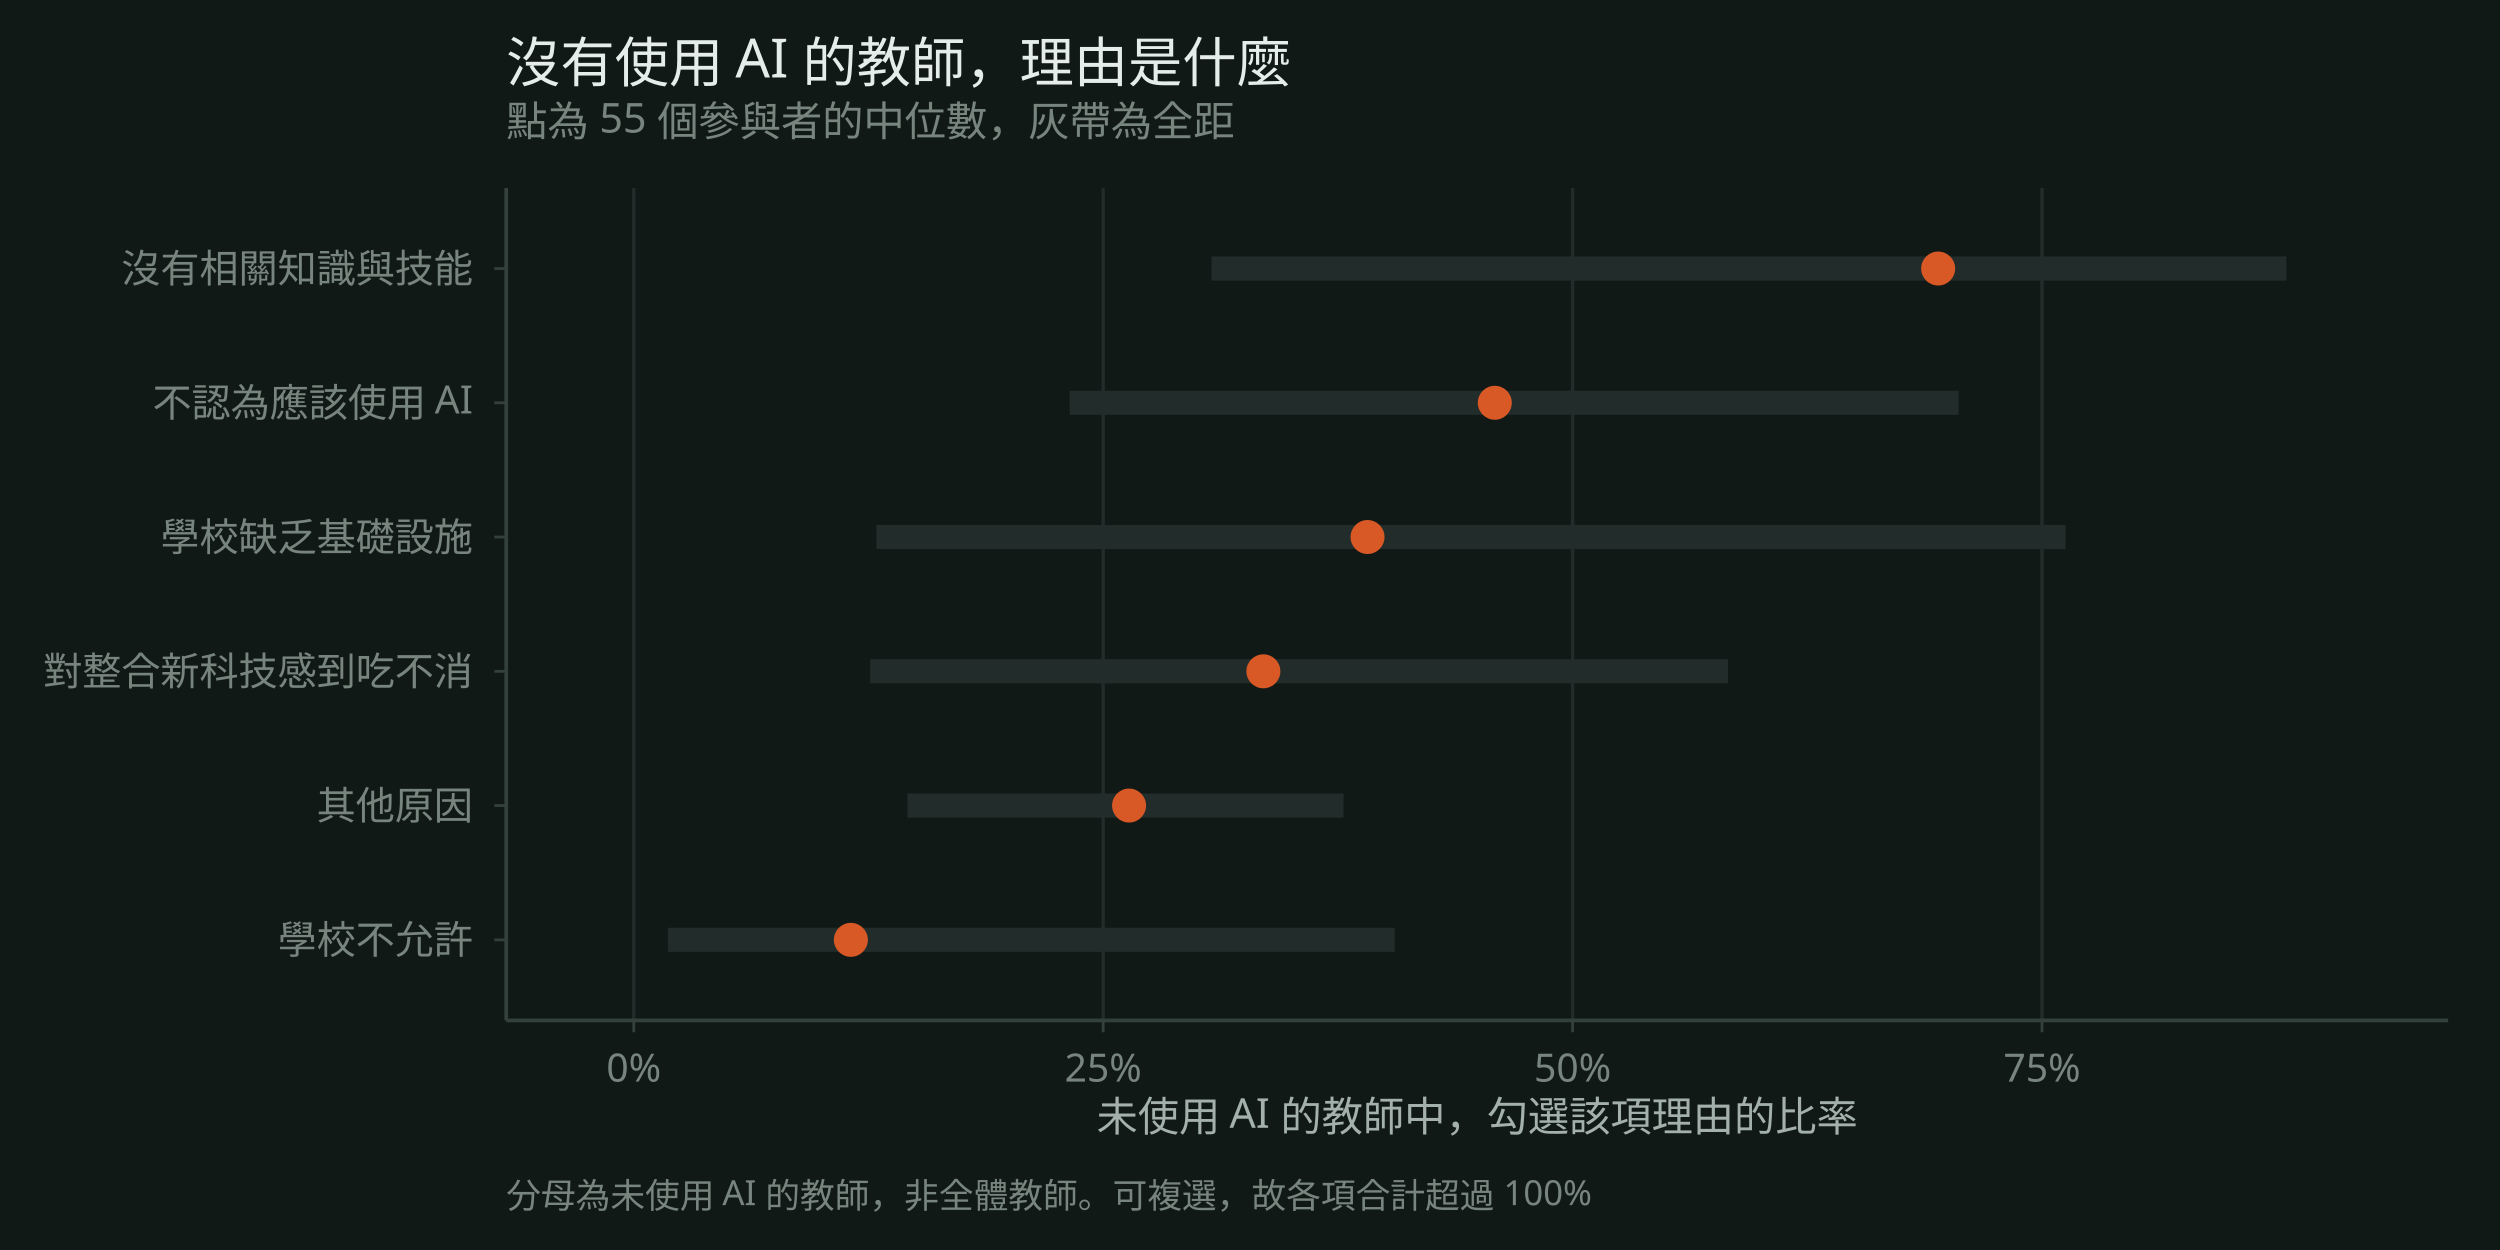
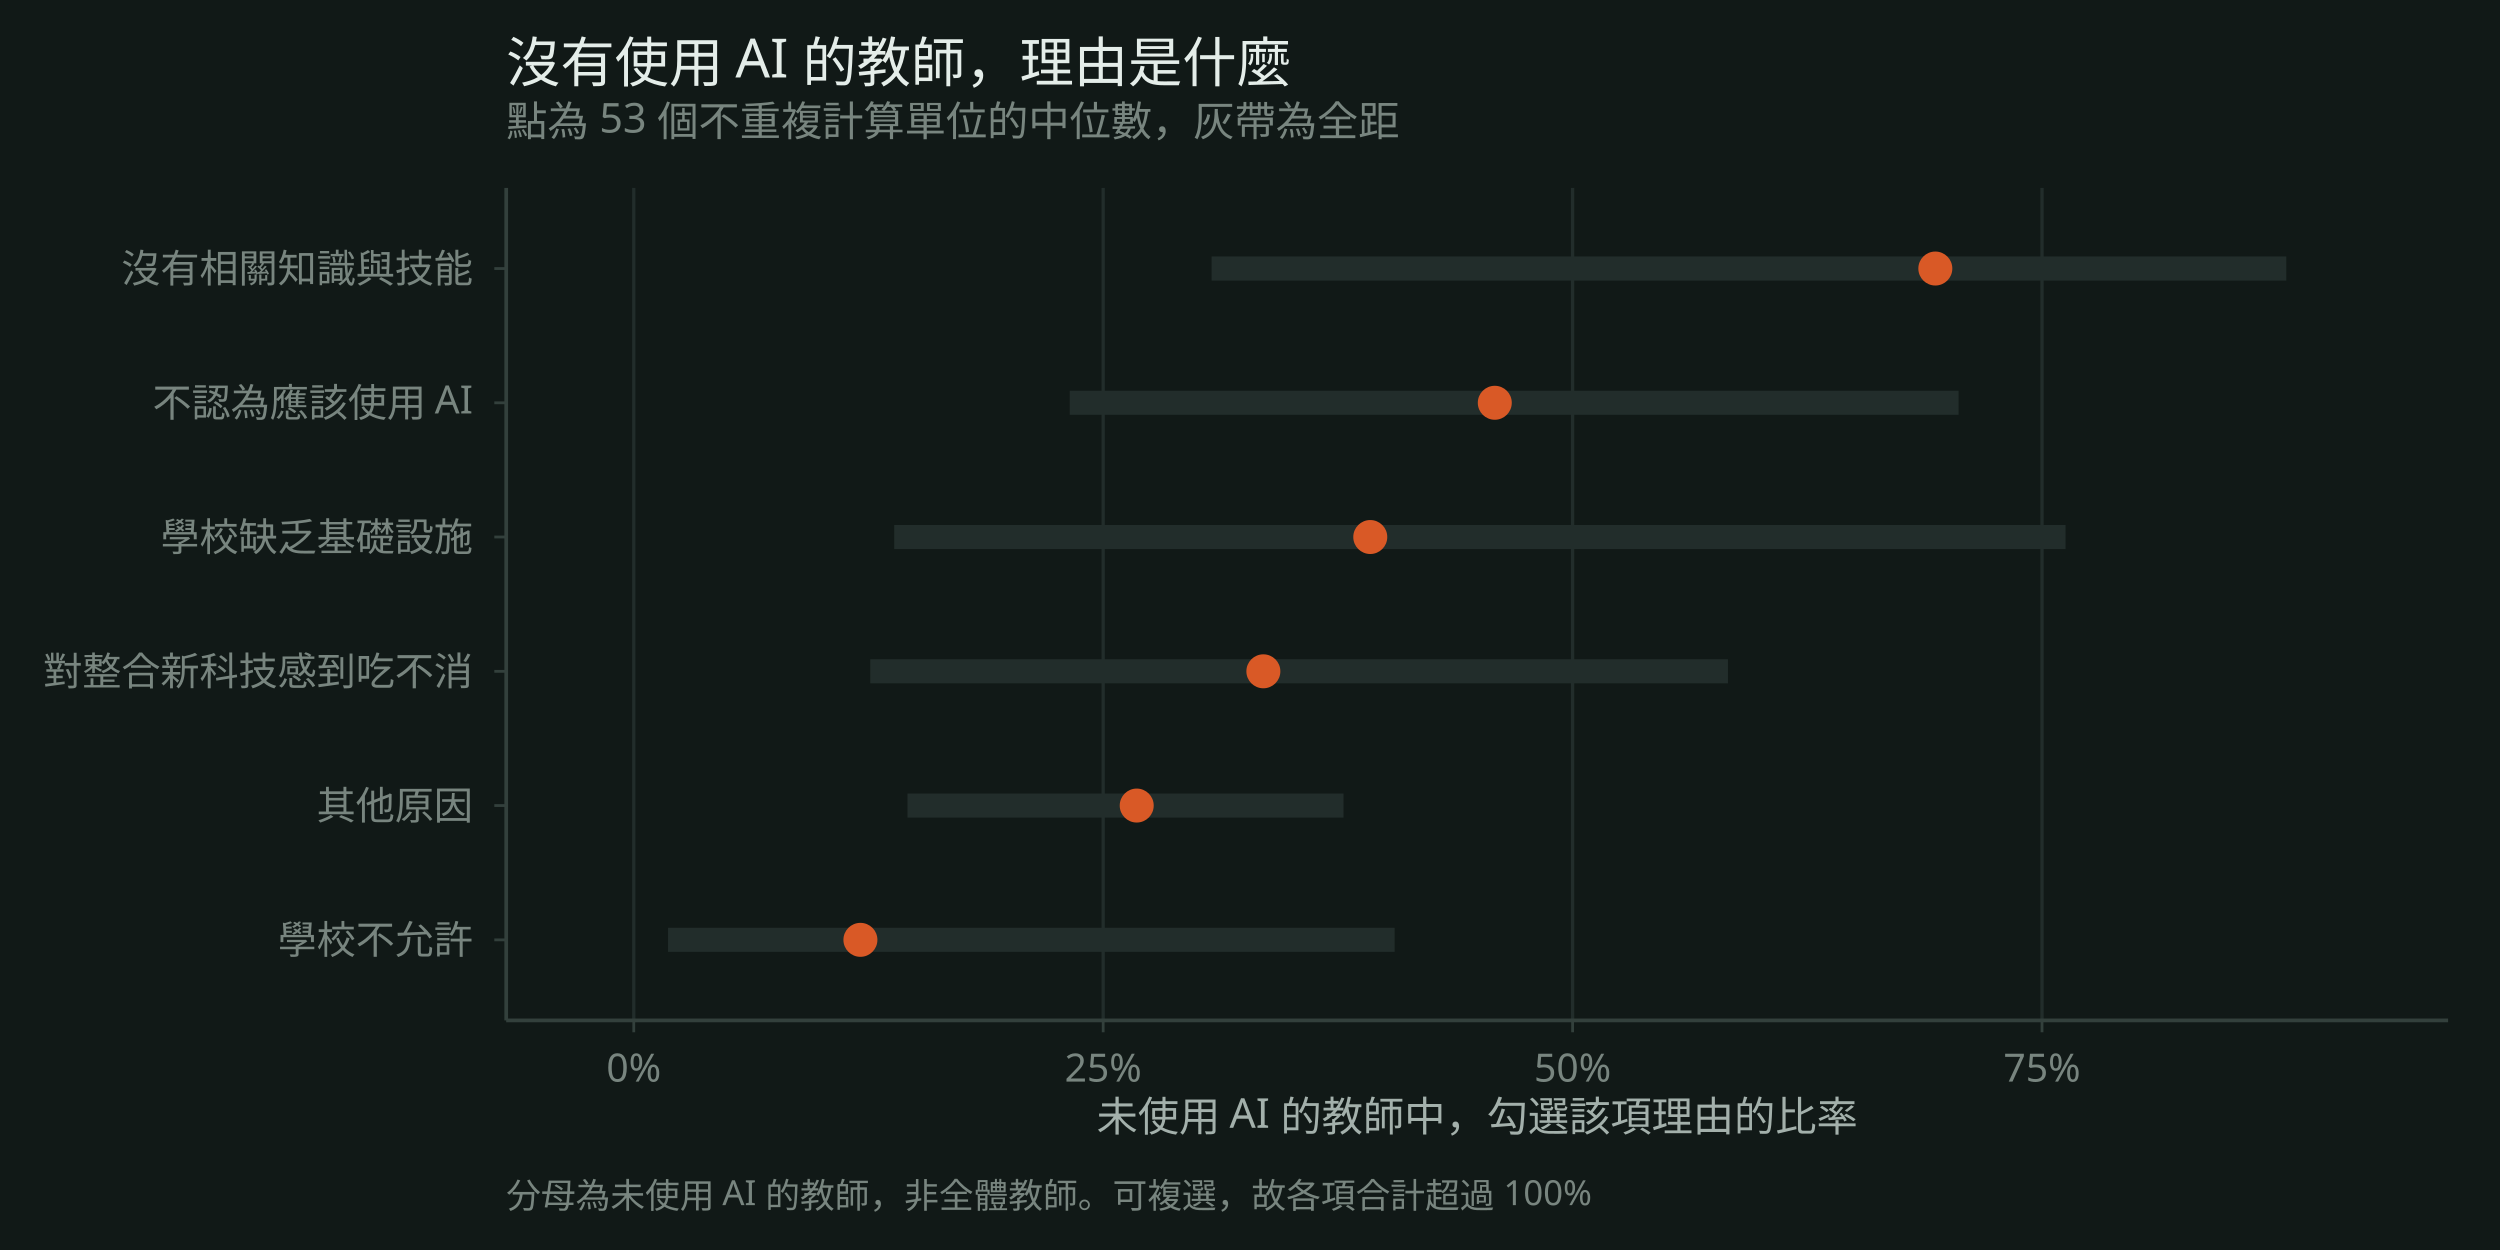
<svg xmlns="http://www.w3.org/2000/svg" width="576.00pt" height="288.00pt" viewBox="0 0 576.00 288.00">
  <g class="svglite">
    <defs>
      <style type="text/css">
    .svglite line, .svglite polyline, .svglite polygon, .svglite path, .svglite rect, .svglite circle {
      fill: none;
      stroke: #000000;
      stroke-linecap: round;
      stroke-linejoin: round;
      stroke-miterlimit: 10.00;
    }
    .svglite text {
      white-space: pre;
    }
    .svglite g.glyphgroup path {
      fill: inherit;
      stroke: none;
    }
  </style>
    </defs>
    <rect width="100%" height="100%" style="stroke: none; fill: #111917;" />
    <defs>
      <clipPath id="cpMC4wMHw1NzYuMDB8MC4wMHwyODguMDA=">
        <rect x="0.00" y="0.00" width="576.00" height="288.00" />
      </clipPath>
    </defs>
    <g clip-path="url(#cpMC4wMHw1NzYuMDB8MC4wMHwyODguMDA=)">
      <rect x="0.00" y="0.00" width="576.00" height="288.00" style="stroke-width: 1.07; stroke: none; fill: #111917;" />
    </g>
    <defs>
      <clipPath id="cpMTE2LjYzfDU2NC4wNHw0My4zMHwyMzUuMTA=">
        <rect x="116.63" y="43.30" width="447.41" height="191.79" />
      </clipPath>
    </defs>
    <g clip-path="url(#cpMTE2LjYzfDU2NC4wNHw0My4zMHwyMzUuMTA=)">
      <rect x="116.63" y="43.30" width="447.41" height="191.79" style="stroke-width: 1.07; stroke: none; fill: #111917;" />
      <polyline points="146.02,235.10 146.02,43.30 " style="stroke-width: 0.75; stroke: #222D2B; stroke-linecap: butt;" />
      <polyline points="254.17,235.10 254.17,43.30 " style="stroke-width: 0.75; stroke: #222D2B; stroke-linecap: butt;" />
      <polyline points="362.33,235.10 362.33,43.30 " style="stroke-width: 0.75; stroke: #222D2B; stroke-linecap: butt;" />
      <polyline points="470.48,235.10 470.48,43.30 " style="stroke-width: 0.75; stroke: #222D2B; stroke-linecap: butt;" />
      <line x1="153.92" y1="216.54" x2="321.32" y2="216.54" style="stroke-width: 5.55; stroke: #222D2B; stroke-linecap: butt;" />
      <line x1="209.09" y1="185.60" x2="309.54" y2="185.60" style="stroke-width: 5.55; stroke: #222D2B; stroke-linecap: butt;" />
      <line x1="200.51" y1="154.67" x2="398.12" y2="154.67" style="stroke-width: 5.55; stroke: #222D2B; stroke-linecap: butt;" />
-       <line x1="201.93" y1="123.73" x2="475.90" y2="123.73" style="stroke-width: 5.55; stroke: #222D2B; stroke-linecap: butt;" />
+       <line x1="206.03" y1="123.73" x2="475.90" y2="123.73" style="stroke-width: 5.55; stroke: #222D2B; stroke-linecap: butt;" />
      <line x1="246.47" y1="92.80" x2="451.26" y2="92.80" style="stroke-width: 5.55; stroke: #222D2B; stroke-linecap: butt;" />
      <line x1="279.16" y1="61.87" x2="526.76" y2="61.87" style="stroke-width: 5.55; stroke: #222D2B; stroke-linecap: butt;" />
-       <circle cx="196.04" cy="216.54" r="3.56" style="stroke-width: 0.71; stroke: #D95926; fill: #D95926;" />
-       <circle cx="260.14" cy="185.60" r="3.56" style="stroke-width: 0.71; stroke: #D95926; fill: #D95926;" />
+       <circle cx="198.24" cy="216.54" r="3.56" style="stroke-width: 0.71; stroke: #D95926; fill: #D95926;" />
+       <circle cx="261.90" cy="185.60" r="3.56" style="stroke-width: 0.71; stroke: #D95926; fill: #D95926;" />
      <circle cx="291.08" cy="154.67" r="3.56" style="stroke-width: 0.71; stroke: #D95926; fill: #D95926;" />
-       <circle cx="315.08" cy="123.73" r="3.56" style="stroke-width: 0.71; stroke: #D95926; fill: #D95926;" />
+       <circle cx="315.71" cy="123.73" r="3.56" style="stroke-width: 0.71; stroke: #D95926; fill: #D95926;" />
      <circle cx="344.40" cy="92.80" r="3.56" style="stroke-width: 0.71; stroke: #D95926; fill: #D95926;" />
-       <circle cx="446.55" cy="61.87" r="3.56" style="stroke-width: 0.71; stroke: #D95926; fill: #D95926;" />
+       <circle cx="445.90" cy="61.87" r="3.56" style="stroke-width: 0.71; stroke: #D95926; fill: #D95926;" />
    </g>
    <g clip-path="url(#cpMC4wMHw1NzYuMDB8MC4wMHwyODguMDA=)">
      <polyline points="116.63,235.10 116.63,43.30 " style="stroke-width: 0.85; stroke: #33403C; stroke-linecap: butt;" />
      <text x="108.96" y="219.75" text-anchor="end" style="font-size: 9.00px;fill: #78857F; font-family: &quot;PingFang HK&quot;;" textLength="45.00px" lengthAdjust="spacingAndGlyphs">學校不允許</text>
      <text x="108.96" y="188.82" text-anchor="end" style="font-size: 9.00px;fill: #78857F; font-family: &quot;PingFang HK&quot;;" textLength="36.00px" lengthAdjust="spacingAndGlyphs">其他原因</text>
      <text x="108.96" y="157.88" text-anchor="end" style="font-size: 9.00px;fill: #78857F; font-family: &quot;PingFang HK&quot;;" textLength="99.00px" lengthAdjust="spacingAndGlyphs">對整合新科技感到吃不消</text>
      <text x="108.96" y="126.95" text-anchor="end" style="font-size: 9.00px;fill: #78857F; font-family: &quot;PingFang HK&quot;;" textLength="72.00px" lengthAdjust="spacingAndGlyphs">學校缺乏基礎設施</text>
      <text x="108.96" y="96.01" text-anchor="end" style="font-size: 9.00px;fill: #78857F; font-family: &quot;PingFang HK&quot;;" textLength="74.05px" lengthAdjust="spacingAndGlyphs">不認為應該使用 AI</text>
      <text x="108.96" y="65.08" text-anchor="end" style="font-size: 9.00px;fill: #78857F; font-family: &quot;PingFang HK&quot;;" textLength="81.00px" lengthAdjust="spacingAndGlyphs">沒有相關知識與技能</text>
      <polyline points="113.89,216.54 116.63,216.54 " style="stroke-width: 0.64; stroke: #33403C; stroke-linecap: butt;" />
      <polyline points="113.89,185.60 116.63,185.60 " style="stroke-width: 0.64; stroke: #33403C; stroke-linecap: butt;" />
      <polyline points="113.89,154.67 116.63,154.67 " style="stroke-width: 0.64; stroke: #33403C; stroke-linecap: butt;" />
      <polyline points="113.89,123.73 116.63,123.73 " style="stroke-width: 0.64; stroke: #33403C; stroke-linecap: butt;" />
      <polyline points="113.89,92.80 116.63,92.80 " style="stroke-width: 0.64; stroke: #33403C; stroke-linecap: butt;" />
      <polyline points="113.89,61.87 116.63,61.87 " style="stroke-width: 0.64; stroke: #33403C; stroke-linecap: butt;" />
      <polyline points="116.63,235.10 564.04,235.10 " style="stroke-width: 0.85; stroke: #33403C; stroke-linecap: butt;" />
      <polyline points="146.02,237.84 146.02,235.10 " style="stroke-width: 0.64; stroke: #33403C; stroke-linecap: butt;" />
      <polyline points="254.17,237.84 254.17,235.10 " style="stroke-width: 0.64; stroke: #33403C; stroke-linecap: butt;" />
      <polyline points="362.33,237.84 362.33,235.10 " style="stroke-width: 0.64; stroke: #33403C; stroke-linecap: butt;" />
      <polyline points="470.48,237.84 470.48,235.10 " style="stroke-width: 0.64; stroke: #33403C; stroke-linecap: butt;" />
      <text x="146.02" y="249.20" text-anchor="middle" style="font-size: 9.00px;fill: #78857F; font-family: &quot;PingFang HK&quot;;" textLength="14.14px" lengthAdjust="spacingAndGlyphs">0%</text>
      <text x="254.17" y="249.20" text-anchor="middle" style="font-size: 9.00px;fill: #78857F; font-family: &quot;PingFang HK&quot;;" textLength="19.55px" lengthAdjust="spacingAndGlyphs">25%</text>
      <text x="362.33" y="249.20" text-anchor="middle" style="font-size: 9.00px;fill: #78857F; font-family: &quot;PingFang HK&quot;;" textLength="19.55px" lengthAdjust="spacingAndGlyphs">50%</text>
      <text x="470.48" y="249.20" text-anchor="middle" style="font-size: 9.00px;fill: #78857F; font-family: &quot;PingFang HK&quot;;" textLength="19.06px" lengthAdjust="spacingAndGlyphs">75%</text>
      <text x="340.34" y="260.64" text-anchor="middle" style="font-size: 9.50px;fill: #A3B0AB; font-family: &quot;PingFang HK&quot;;" textLength="176.30px" lengthAdjust="spacingAndGlyphs">未使用 AI 的教師中，勾選該項理由的比率</text>
-       <text x="116.63" y="31.33" style="font-size: 9.50px;fill: #78857F; font-family: &quot;PingFang HK&quot;;" textLength="169.72px" lengthAdjust="spacingAndGlyphs">點為 55 個參與者的中位數，灰帶為全距</text>
+       <text x="116.63" y="31.33" style="font-size: 9.50px;fill: #78857F; font-family: &quot;PingFang HK&quot;;" textLength="207.72px" lengthAdjust="spacingAndGlyphs">點為 53 個不重複計算單位的中位數，灰帶為全距</text>
      <text x="116.63" y="18.89" style="font-size: 12.50px;fill: #E4EDE9; font-family: &quot;PingFang HK&quot;;" textLength="182.00px" lengthAdjust="spacingAndGlyphs">沒有使用 AI 的教師，理由是什麼</text>
      <text x="116.63" y="278.33" style="font-size: 8.00px;fill: #78857F; font-family: &quot;PingFang HK&quot;;" textLength="251.67px" lengthAdjust="spacingAndGlyphs">分母為未使用 AI 的教師，非全體教師。可複選，故各項合計超過 100%</text>
    </g>
  </g>
</svg>
